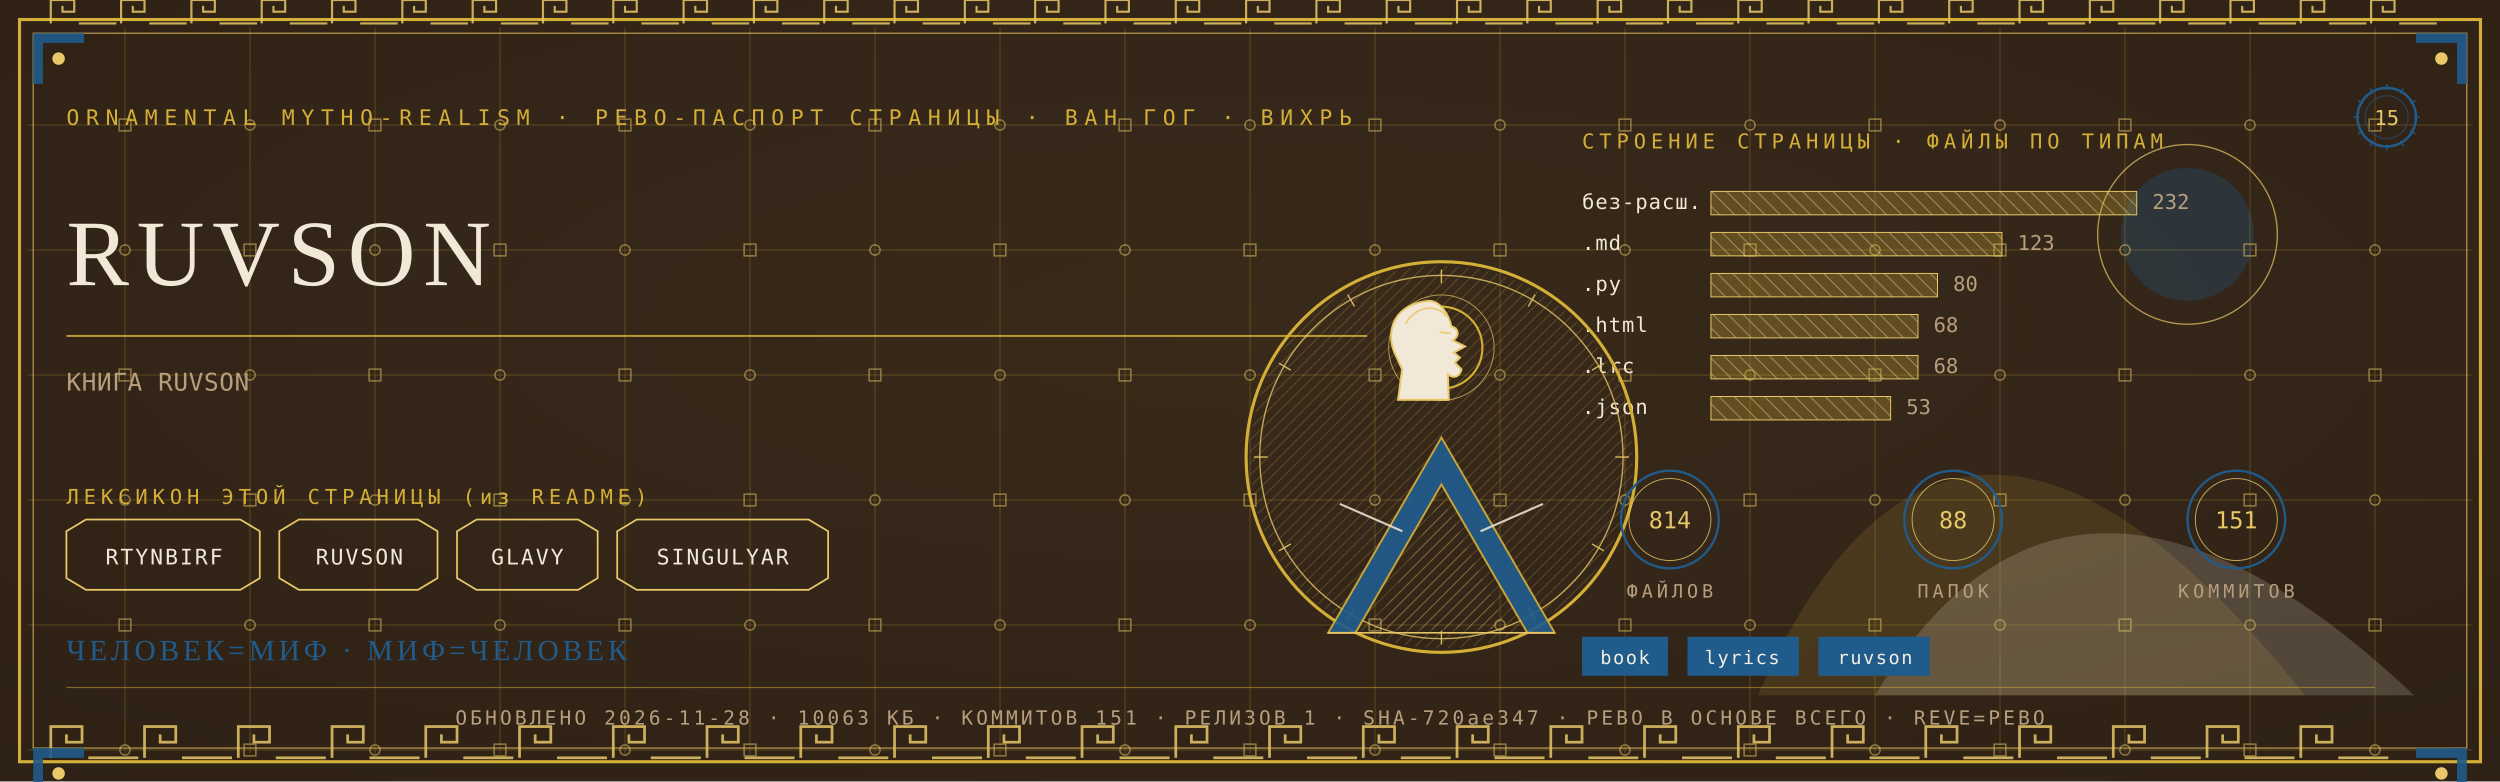
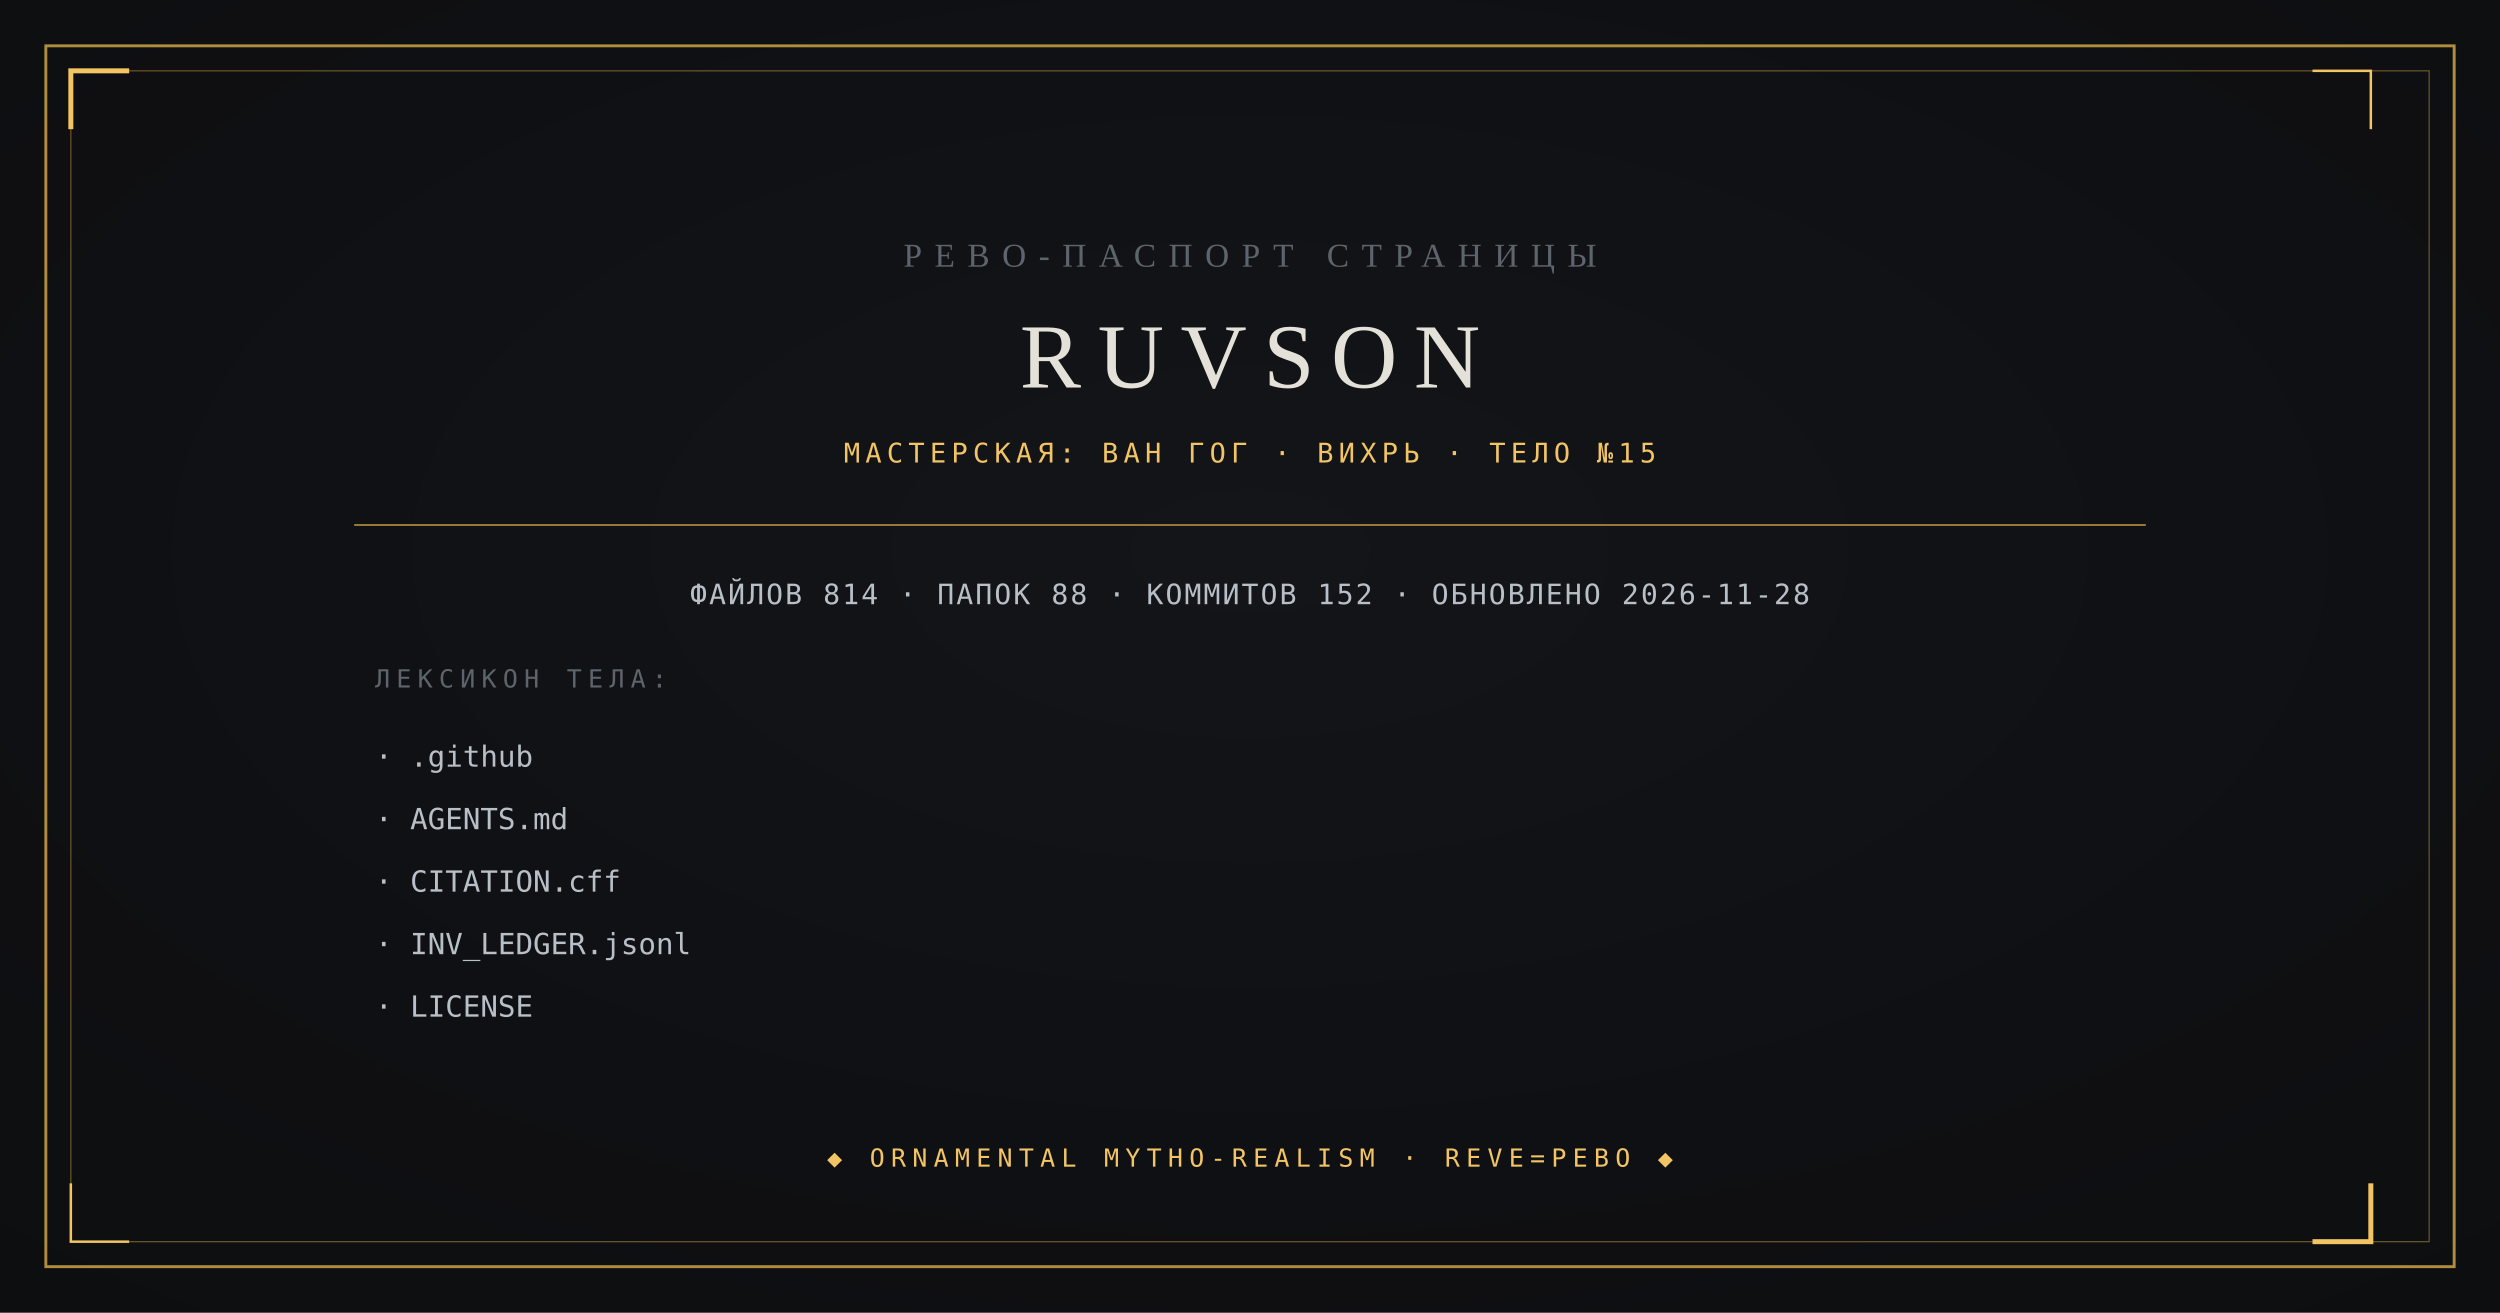
- <svg xmlns="http://www.w3.org/2000/svg" viewBox="0 0 1280 400" width="1280" height="400">
-   <defs>
-     <radialGradient id="rp15" cx="0.5" cy="0.42" r="1.1">
-       <stop offset="0" stop-color="#3A2A1B" />
-       <stop offset="1" stop-color="#2A1D12" />
-     </radialGradient>
-     <pattern id="hatchm" width="4.2" height="4.2" patternUnits="userSpaceOnUse" patternTransform="rotate(45)">
-       <rect width="4.2" height="4.2" fill="none" />
-       <line x1="0" y1="0" x2="0" y2="4.2" stroke="#E8C868" stroke-width="0.5" />
-     </pattern>
-     <pattern id="hatchv" width="5.5" height="5.5" patternUnits="userSpaceOnUse" patternTransform="rotate(-45)">
-       <rect width="5.5" height="5.5" fill="none" />
-       <line x1="0" y1="0" x2="0" y2="5.5" stroke="#F1E8D8" stroke-width="0.5" />
-     </pattern>
-   </defs>
-   <rect width="1280" height="400" fill="#2A1D12" />
-   <rect width="1280" height="400" fill="url(#rp15)" opacity="0.94" />
-   <path d="M 900 356 Q 1000 130 1180 356 Z" fill="#D4AF37" opacity="0.14" />
-   <path d="M 960 356 Q 1060 190 1236 356 Z" fill="#F1E8D8" opacity="0.18" />
-   <circle cx="1120" cy="120" r="34" fill="#1F5B8B" opacity="0.30" />
-   <circle cx="1120" cy="120" r="46" fill="none" stroke="#E8C868" stroke-width="0.7" opacity="0.7" />
-   <g stroke="#D4AF37" stroke-width="0.45" opacity="0.30">
-     <line x1="64" y1="14" x2="64" y2="386" />
-     <line x1="128" y1="14" x2="128" y2="386" />
-     <line x1="192" y1="14" x2="192" y2="386" />
-     <line x1="256" y1="14" x2="256" y2="386" />
-     <line x1="320" y1="14" x2="320" y2="386" />
-     <line x1="384" y1="14" x2="384" y2="386" />
-     <line x1="448" y1="14" x2="448" y2="386" />
-     <line x1="512" y1="14" x2="512" y2="386" />
-     <line x1="576" y1="14" x2="576" y2="386" />
-     <line x1="640" y1="14" x2="640" y2="386" />
-     <line x1="704" y1="14" x2="704" y2="386" />
-     <line x1="768" y1="14" x2="768" y2="386" />
-     <line x1="832" y1="14" x2="832" y2="386" />
-     <line x1="896" y1="14" x2="896" y2="386" />
-     <line x1="960" y1="14" x2="960" y2="386" />
-     <line x1="1024" y1="14" x2="1024" y2="386" />
-     <line x1="1088" y1="14" x2="1088" y2="386" />
-     <line x1="1152" y1="14" x2="1152" y2="386" />
-     <line x1="1216" y1="14" x2="1216" y2="386" />
-     <line x1="14" y1="64" x2="1266" y2="64" />
-     <line x1="14" y1="128" x2="1266" y2="128" />
-     <line x1="14" y1="192" x2="1266" y2="192" />
-     <line x1="14" y1="256" x2="1266" y2="256" />
-     <line x1="14" y1="320" x2="1266" y2="320" />
-     <line x1="14" y1="384" x2="1266" y2="384" />
-   </g>
-   <g fill="none" stroke="#E8C868" stroke-width="0.8" opacity="0.5">
-     <rect x="61" y="61" width="6" height="6" />
-     <circle cx="64" cy="128" r="2.6" />
-     <rect x="61" y="189" width="6" height="6" />
-     <circle cx="64" cy="256" r="2.6" />
-     <rect x="61" y="317" width="6" height="6" />
-     <circle cx="64" cy="384" r="2.6" />
-     <circle cx="128" cy="64" r="2.6" />
-     <rect x="125" y="125" width="6" height="6" />
-     <circle cx="128" cy="192" r="2.6" />
-     <rect x="125" y="253" width="6" height="6" />
-     <circle cx="128" cy="320" r="2.6" />
-     <rect x="125" y="381" width="6" height="6" />
-     <rect x="189" y="61" width="6" height="6" />
-     <circle cx="192" cy="128" r="2.6" />
-     <rect x="189" y="189" width="6" height="6" />
-     <circle cx="192" cy="256" r="2.6" />
-     <rect x="189" y="317" width="6" height="6" />
-     <circle cx="192" cy="384" r="2.6" />
-     <circle cx="256" cy="64" r="2.6" />
-     <rect x="253" y="125" width="6" height="6" />
-     <circle cx="256" cy="192" r="2.6" />
-     <rect x="253" y="253" width="6" height="6" />
-     <circle cx="256" cy="320" r="2.6" />
-     <rect x="253" y="381" width="6" height="6" />
-     <rect x="317" y="61" width="6" height="6" />
-     <circle cx="320" cy="128" r="2.6" />
-     <rect x="317" y="189" width="6" height="6" />
-     <circle cx="320" cy="256" r="2.6" />
-     <rect x="317" y="317" width="6" height="6" />
-     <circle cx="320" cy="384" r="2.6" />
-     <circle cx="384" cy="64" r="2.6" />
-     <rect x="381" y="125" width="6" height="6" />
-     <circle cx="384" cy="192" r="2.6" />
-     <rect x="381" y="253" width="6" height="6" />
-     <circle cx="384" cy="320" r="2.6" />
-     <rect x="381" y="381" width="6" height="6" />
-     <rect x="445" y="61" width="6" height="6" />
-     <circle cx="448" cy="128" r="2.6" />
-     <rect x="445" y="189" width="6" height="6" />
-     <circle cx="448" cy="256" r="2.6" />
-     <rect x="445" y="317" width="6" height="6" />
-     <circle cx="448" cy="384" r="2.6" />
-     <circle cx="512" cy="64" r="2.6" />
-     <rect x="509" y="125" width="6" height="6" />
-     <circle cx="512" cy="192" r="2.6" />
-     <rect x="509" y="253" width="6" height="6" />
-     <circle cx="512" cy="320" r="2.6" />
-     <rect x="509" y="381" width="6" height="6" />
-     <rect x="573" y="61" width="6" height="6" />
-     <circle cx="576" cy="128" r="2.6" />
-     <rect x="573" y="189" width="6" height="6" />
-     <circle cx="576" cy="256" r="2.6" />
-     <rect x="573" y="317" width="6" height="6" />
-     <circle cx="576" cy="384" r="2.6" />
-     <circle cx="640" cy="64" r="2.6" />
-     <rect x="637" y="125" width="6" height="6" />
-     <circle cx="640" cy="192" r="2.6" />
-     <rect x="637" y="253" width="6" height="6" />
-     <circle cx="640" cy="320" r="2.6" />
-     <rect x="637" y="381" width="6" height="6" />
-     <rect x="701" y="61" width="6" height="6" />
-     <circle cx="704" cy="128" r="2.6" />
-     <rect x="701" y="189" width="6" height="6" />
-     <circle cx="704" cy="256" r="2.6" />
-     <rect x="701" y="317" width="6" height="6" />
-     <circle cx="704" cy="384" r="2.6" />
-     <circle cx="768" cy="64" r="2.6" />
-     <rect x="765" y="125" width="6" height="6" />
-     <circle cx="768" cy="192" r="2.6" />
-     <rect x="765" y="253" width="6" height="6" />
-     <circle cx="768" cy="320" r="2.6" />
-     <rect x="765" y="381" width="6" height="6" />
-     <rect x="829" y="61" width="6" height="6" />
-     <circle cx="832" cy="128" r="2.6" />
-     <rect x="829" y="189" width="6" height="6" />
-     <circle cx="832" cy="256" r="2.6" />
-     <rect x="829" y="317" width="6" height="6" />
-     <circle cx="832" cy="384" r="2.6" />
-     <circle cx="896" cy="64" r="2.6" />
-     <rect x="893" y="125" width="6" height="6" />
-     <circle cx="896" cy="192" r="2.6" />
-     <rect x="893" y="253" width="6" height="6" />
-     <circle cx="896" cy="320" r="2.6" />
-     <rect x="893" y="381" width="6" height="6" />
-     <rect x="957" y="61" width="6" height="6" />
-     <circle cx="960" cy="128" r="2.6" />
-     <rect x="957" y="189" width="6" height="6" />
-     <circle cx="960" cy="256" r="2.6" />
-     <rect x="957" y="317" width="6" height="6" />
-     <circle cx="960" cy="384" r="2.6" />
-     <circle cx="1024" cy="64" r="2.6" />
-     <rect x="1021" y="125" width="6" height="6" />
-     <circle cx="1024" cy="192" r="2.6" />
-     <rect x="1021" y="253" width="6" height="6" />
-     <circle cx="1024" cy="320" r="2.6" />
-     <rect x="1021" y="381" width="6" height="6" />
-     <rect x="1085" y="61" width="6" height="6" />
-     <circle cx="1088" cy="128" r="2.6" />
-     <rect x="1085" y="189" width="6" height="6" />
-     <circle cx="1088" cy="256" r="2.6" />
-     <rect x="1085" y="317" width="6" height="6" />
-     <circle cx="1088" cy="384" r="2.6" />
-     <circle cx="1152" cy="64" r="2.6" />
-     <rect x="1149" y="125" width="6" height="6" />
-     <circle cx="1152" cy="192" r="2.6" />
-     <rect x="1149" y="253" width="6" height="6" />
-     <circle cx="1152" cy="320" r="2.6" />
-     <rect x="1149" y="381" width="6" height="6" />
-     <rect x="1213" y="61" width="6" height="6" />
-     <circle cx="1216" cy="128" r="2.6" />
-     <rect x="1213" y="189" width="6" height="6" />
-     <circle cx="1216" cy="256" r="2.6" />
-     <rect x="1213" y="317" width="6" height="6" />
-     <circle cx="1216" cy="384" r="2.6" />
-   </g>
-   <rect x="10" y="10" width="1260" height="380" fill="none" stroke="#D4AF37" stroke-width="1.6" />
-   <rect x="17" y="17" width="1246" height="366" fill="none" stroke="#E8C868" stroke-width="0.6" opacity="0.75" />
-   <g fill="none" stroke="#E8C868" stroke-width="1.4" opacity="0.85">
-     <path d="M 26 388 L 26 372 L 42 372 L 42 380.0 L 34.0 380.0 L 34.0 376.0" />
-     <line x1="45.2" y1="388" x2="70.8" y2="388" />
-     <path d="M 74 388 L 74 372 L 90 372 L 90 380.0 L 82.0 380.0 L 82.0 376.0" />
-     <line x1="93.2" y1="388" x2="118.8" y2="388" />
-     <path d="M 122 388 L 122 372 L 138 372 L 138 380.0 L 130.0 380.0 L 130.0 376.0" />
-     <line x1="141.2" y1="388" x2="166.8" y2="388" />
-     <path d="M 170 388 L 170 372 L 186 372 L 186 380.0 L 178.0 380.0 L 178.0 376.0" />
-     <line x1="189.2" y1="388" x2="214.8" y2="388" />
-     <path d="M 218 388 L 218 372 L 234 372 L 234 380.0 L 226.0 380.0 L 226.0 376.0" />
-     <line x1="237.2" y1="388" x2="262.8" y2="388" />
-     <path d="M 266 388 L 266 372 L 282 372 L 282 380.0 L 274.0 380.0 L 274.0 376.0" />
-     <line x1="285.2" y1="388" x2="310.8" y2="388" />
-     <path d="M 314 388 L 314 372 L 330 372 L 330 380.0 L 322.0 380.0 L 322.0 376.0" />
-     <line x1="333.2" y1="388" x2="358.8" y2="388" />
-     <path d="M 362 388 L 362 372 L 378 372 L 378 380.0 L 370.0 380.0 L 370.0 376.0" />
-     <line x1="381.2" y1="388" x2="406.8" y2="388" />
-     <path d="M 410 388 L 410 372 L 426 372 L 426 380.0 L 418.0 380.0 L 418.0 376.0" />
-     <line x1="429.2" y1="388" x2="454.8" y2="388" />
-     <path d="M 458 388 L 458 372 L 474 372 L 474 380.0 L 466.0 380.0 L 466.0 376.0" />
-     <line x1="477.2" y1="388" x2="502.8" y2="388" />
-     <path d="M 506 388 L 506 372 L 522 372 L 522 380.0 L 514.0 380.0 L 514.0 376.0" />
-     <line x1="525.2" y1="388" x2="550.8" y2="388" />
-     <path d="M 554 388 L 554 372 L 570 372 L 570 380.0 L 562.0 380.0 L 562.0 376.0" />
-     <line x1="573.2" y1="388" x2="598.8" y2="388" />
-     <path d="M 602 388 L 602 372 L 618 372 L 618 380.0 L 610.0 380.0 L 610.0 376.0" />
-     <line x1="621.2" y1="388" x2="646.8" y2="388" />
-     <path d="M 650 388 L 650 372 L 666 372 L 666 380.0 L 658.0 380.0 L 658.0 376.0" />
-     <line x1="669.2" y1="388" x2="694.8" y2="388" />
-     <path d="M 698 388 L 698 372 L 714 372 L 714 380.0 L 706.0 380.0 L 706.0 376.0" />
-     <line x1="717.2" y1="388" x2="742.8" y2="388" />
-     <path d="M 746 388 L 746 372 L 762 372 L 762 380.0 L 754.0 380.0 L 754.0 376.0" />
-     <line x1="765.2" y1="388" x2="790.8" y2="388" />
-     <path d="M 794 388 L 794 372 L 810 372 L 810 380.0 L 802.0 380.0 L 802.0 376.0" />
-     <line x1="813.2" y1="388" x2="838.8" y2="388" />
-     <path d="M 842 388 L 842 372 L 858 372 L 858 380.0 L 850.0 380.0 L 850.0 376.0" />
-     <line x1="861.2" y1="388" x2="886.8" y2="388" />
-     <path d="M 890 388 L 890 372 L 906 372 L 906 380.0 L 898.0 380.0 L 898.0 376.0" />
-     <line x1="909.2" y1="388" x2="934.8" y2="388" />
-     <path d="M 938 388 L 938 372 L 954 372 L 954 380.0 L 946.0 380.0 L 946.0 376.0" />
-     <line x1="957.2" y1="388" x2="982.8" y2="388" />
-     <path d="M 986 388 L 986 372 L 1002 372 L 1002 380.0 L 994.0 380.0 L 994.0 376.0" />
-     <line x1="1005.2" y1="388" x2="1030.8" y2="388" />
-     <path d="M 1034 388 L 1034 372 L 1050 372 L 1050 380.0 L 1042.0 380.0 L 1042.0 376.0" />
-     <line x1="1053.2" y1="388" x2="1078.8" y2="388" />
-     <path d="M 1082 388 L 1082 372 L 1098 372 L 1098 380.0 L 1090.0 380.0 L 1090.0 376.0" />
-     <line x1="1101.2" y1="388" x2="1126.8" y2="388" />
-     <path d="M 1130 388 L 1130 372 L 1146 372 L 1146 380.0 L 1138.0 380.0 L 1138.0 376.0" />
-     <line x1="1149.2" y1="388" x2="1174.8" y2="388" />
-     <path d="M 1178 388 L 1178 372 L 1194 372 L 1194 380.0 L 1186.0 380.0 L 1186.0 376.0" />
-     <line x1="1197.2" y1="388" x2="1222.8" y2="388" />
-   </g>
-   <g fill="none" stroke="#E8C868" stroke-width="1.1" opacity="0.85">
-     <path d="M 26 12 L 26 0 L 38 0 L 38 6.0 L 32.0 6.0 L 32.0 3.0" />
-     <line x1="40.4" y1="12" x2="59.6" y2="12" />
-     <path d="M 62 12 L 62 0 L 74 0 L 74 6.0 L 68.0 6.0 L 68.0 3.0" />
-     <line x1="76.4" y1="12" x2="95.6" y2="12" />
-     <path d="M 98 12 L 98 0 L 110 0 L 110 6.0 L 104.0 6.0 L 104.0 3.0" />
-     <line x1="112.4" y1="12" x2="131.6" y2="12" />
-     <path d="M 134 12 L 134 0 L 146 0 L 146 6.0 L 140.0 6.0 L 140.0 3.0" />
-     <line x1="148.4" y1="12" x2="167.6" y2="12" />
-     <path d="M 170 12 L 170 0 L 182 0 L 182 6.0 L 176.0 6.0 L 176.0 3.0" />
-     <line x1="184.4" y1="12" x2="203.6" y2="12" />
-     <path d="M 206 12 L 206 0 L 218 0 L 218 6.0 L 212.0 6.0 L 212.0 3.0" />
-     <line x1="220.4" y1="12" x2="239.6" y2="12" />
-     <path d="M 242 12 L 242 0 L 254 0 L 254 6.0 L 248.0 6.0 L 248.0 3.0" />
-     <line x1="256.4" y1="12" x2="275.6" y2="12" />
-     <path d="M 278 12 L 278 0 L 290 0 L 290 6.0 L 284.0 6.0 L 284.0 3.0" />
-     <line x1="292.4" y1="12" x2="311.6" y2="12" />
-     <path d="M 314 12 L 314 0 L 326 0 L 326 6.0 L 320.0 6.0 L 320.0 3.0" />
-     <line x1="328.4" y1="12" x2="347.6" y2="12" />
-     <path d="M 350 12 L 350 0 L 362 0 L 362 6.0 L 356.0 6.0 L 356.0 3.0" />
-     <line x1="364.4" y1="12" x2="383.6" y2="12" />
-     <path d="M 386 12 L 386 0 L 398 0 L 398 6.0 L 392.0 6.0 L 392.0 3.0" />
-     <line x1="400.4" y1="12" x2="419.6" y2="12" />
-     <path d="M 422 12 L 422 0 L 434 0 L 434 6.0 L 428.0 6.0 L 428.0 3.0" />
-     <line x1="436.4" y1="12" x2="455.6" y2="12" />
-     <path d="M 458 12 L 458 0 L 470 0 L 470 6.0 L 464.0 6.0 L 464.0 3.0" />
-     <line x1="472.4" y1="12" x2="491.6" y2="12" />
-     <path d="M 494 12 L 494 0 L 506 0 L 506 6.0 L 500.0 6.0 L 500.0 3.0" />
-     <line x1="508.4" y1="12" x2="527.6" y2="12" />
-     <path d="M 530 12 L 530 0 L 542 0 L 542 6.0 L 536.0 6.0 L 536.0 3.0" />
-     <line x1="544.4" y1="12" x2="563.6" y2="12" />
-     <path d="M 566 12 L 566 0 L 578 0 L 578 6.0 L 572.0 6.0 L 572.0 3.0" />
-     <line x1="580.4" y1="12" x2="599.6" y2="12" />
-     <path d="M 602 12 L 602 0 L 614 0 L 614 6.0 L 608.0 6.0 L 608.0 3.0" />
-     <line x1="616.4" y1="12" x2="635.6" y2="12" />
-     <path d="M 638 12 L 638 0 L 650 0 L 650 6.0 L 644.0 6.0 L 644.0 3.0" />
-     <line x1="652.4" y1="12" x2="671.6" y2="12" />
-     <path d="M 674 12 L 674 0 L 686 0 L 686 6.0 L 680.0 6.0 L 680.0 3.0" />
-     <line x1="688.4" y1="12" x2="707.6" y2="12" />
-     <path d="M 710 12 L 710 0 L 722 0 L 722 6.0 L 716.0 6.0 L 716.0 3.0" />
-     <line x1="724.4" y1="12" x2="743.6" y2="12" />
-     <path d="M 746 12 L 746 0 L 758 0 L 758 6.0 L 752.0 6.0 L 752.0 3.0" />
-     <line x1="760.4" y1="12" x2="779.6" y2="12" />
-     <path d="M 782 12 L 782 0 L 794 0 L 794 6.0 L 788.0 6.0 L 788.0 3.0" />
-     <line x1="796.4" y1="12" x2="815.6" y2="12" />
-     <path d="M 818 12 L 818 0 L 830 0 L 830 6.0 L 824.0 6.0 L 824.0 3.0" />
-     <line x1="832.4" y1="12" x2="851.6" y2="12" />
-     <path d="M 854 12 L 854 0 L 866 0 L 866 6.0 L 860.0 6.0 L 860.0 3.0" />
-     <line x1="868.4" y1="12" x2="887.6" y2="12" />
-     <path d="M 890 12 L 890 0 L 902 0 L 902 6.0 L 896.0 6.0 L 896.0 3.0" />
-     <line x1="904.4" y1="12" x2="923.6" y2="12" />
-     <path d="M 926 12 L 926 0 L 938 0 L 938 6.0 L 932.0 6.0 L 932.0 3.0" />
-     <line x1="940.4" y1="12" x2="959.6" y2="12" />
-     <path d="M 962 12 L 962 0 L 974 0 L 974 6.0 L 968.0 6.0 L 968.0 3.0" />
-     <line x1="976.4" y1="12" x2="995.6" y2="12" />
-     <path d="M 998 12 L 998 0 L 1010 0 L 1010 6.0 L 1004.0 6.0 L 1004.0 3.0" />
-     <line x1="1012.4" y1="12" x2="1031.6" y2="12" />
-     <path d="M 1034 12 L 1034 0 L 1046 0 L 1046 6.0 L 1040.0 6.0 L 1040.0 3.0" />
-     <line x1="1048.4" y1="12" x2="1067.6" y2="12" />
-     <path d="M 1070 12 L 1070 0 L 1082 0 L 1082 6.0 L 1076.0 6.0 L 1076.0 3.0" />
-     <line x1="1084.4" y1="12" x2="1103.6" y2="12" />
-     <path d="M 1106 12 L 1106 0 L 1118 0 L 1118 6.0 L 1112.0 6.0 L 1112.0 3.0" />
-     <line x1="1120.4" y1="12" x2="1139.6" y2="12" />
-     <path d="M 1142 12 L 1142 0 L 1154 0 L 1154 6.0 L 1148.0 6.0 L 1148.0 3.0" />
-     <line x1="1156.4" y1="12" x2="1175.6" y2="12" />
-     <path d="M 1178 12 L 1178 0 L 1190 0 L 1190 6.0 L 1184.0 6.0 L 1184.0 3.0" />
-     <line x1="1192.4" y1="12" x2="1211.6" y2="12" />
-     <path d="M 1214 12 L 1214 0 L 1226 0 L 1226 6.0 L 1220.0 6.0 L 1220.0 3.0" />
-     <line x1="1228.4" y1="12" x2="1247.6" y2="12" />
-   </g>
-   <g transform="translate(17,17) scale(1,1)">
-     <path d="M 0 0 L 26 0 L 26 5 L 5 5 L 5 26 L 0 26 Z" fill="#1F5B8B" opacity="0.9" />
-     <circle cx="13" cy="13" r="3.2" fill="#E8C868" />
-   </g>
-   <g transform="translate(1263,17) scale(-1,1)">
-     <path d="M 0 0 L 26 0 L 26 5 L 5 5 L 5 26 L 0 26 Z" fill="#1F5B8B" opacity="0.9" />
-     <circle cx="13" cy="13" r="3.2" fill="#E8C868" />
-   </g>
-   <g transform="translate(17,383) scale(1,1)">
-     <path d="M 0 0 L 26 0 L 26 5 L 5 5 L 5 26 L 0 26 Z" fill="#1F5B8B" opacity="0.9" />
-     <circle cx="13" cy="13" r="3.2" fill="#E8C868" />
-   </g>
-   <g transform="translate(1263,383) scale(-1,1)">
-     <path d="M 0 0 L 26 0 L 26 5 L 5 5 L 5 26 L 0 26 Z" fill="#1F5B8B" opacity="0.9" />
-     <circle cx="13" cy="13" r="3.2" fill="#E8C868" />
-   </g>
-   <text x="34" y="64" font-family="'Cascadia Mono', ui-monospace, Consolas, monospace" font-size="11" fill="#D4AF37" letter-spacing="3.4">ORNAMENTAL MYTHO-REALISM · РЕВО-ПАСПОРТ СТРАНИЦЫ · ВАН ГОГ · ВИХРЬ</text>
-   <g transform="translate(1222,60)">
-     <circle r="15" fill="none" stroke="#1F5B8B" stroke-width="1.3" />
-     <circle r="11" fill="none" stroke="#1F5B8B" stroke-width="0.55" opacity="0.6" />
-     <text y="4" text-anchor="middle" font-family="'Cascadia Mono', ui-monospace, Consolas, monospace" font-size="10.5" fill="#E8C868">15</text>
-     <g stroke="#1F5B8B" stroke-width="0.7">
-       <line x1="0" y1="-17" x2="0" y2="-14" transform="rotate(0)" />
-       <line x1="0" y1="-17" x2="0" y2="-14" transform="rotate(30)" />
-       <line x1="0" y1="-17" x2="0" y2="-14" transform="rotate(60)" />
-       <line x1="0" y1="-17" x2="0" y2="-14" transform="rotate(90)" />
-       <line x1="0" y1="-17" x2="0" y2="-14" transform="rotate(120)" />
-       <line x1="0" y1="-17" x2="0" y2="-14" transform="rotate(150)" />
-       <line x1="0" y1="-17" x2="0" y2="-14" transform="rotate(180)" />
-       <line x1="0" y1="-17" x2="0" y2="-14" transform="rotate(210)" />
-       <line x1="0" y1="-17" x2="0" y2="-14" transform="rotate(240)" />
-       <line x1="0" y1="-17" x2="0" y2="-14" transform="rotate(270)" />
-       <line x1="0" y1="-17" x2="0" y2="-14" transform="rotate(300)" />
-       <line x1="0" y1="-17" x2="0" y2="-14" transform="rotate(330)" />
-     </g>
-   </g>
-   <text x="34" y="146" font-family="Georgia, 'Times New Roman', serif" font-size="48.0" fill="#F1E8D8" letter-spacing="4">RUVSON</text>
-   <line x1="34" y1="172" x2="700" y2="172" stroke="#D4AF37" stroke-width="1" opacity="0.85" />
-   <text x="34" y="200" font-family="'Cascadia Mono', ui-monospace, Consolas, monospace" font-size="12.5" fill="#B79F7E" letter-spacing="0.3">КНИГА RUVSON</text>
-   <text x="34" y="258" font-family="'Cascadia Mono', ui-monospace, Consolas, monospace" font-size="10.5" fill="#D4AF37" letter-spacing="2.5">ЛЕКСИКОН ЭТОЙ СТРАНИЦЫ (из README)</text>
-   <path d="M 34 272 L 44 266 L 123 266 L 133 272 L 133 296 L 123 302 L 44 302 L 34 296 Z" fill="none" stroke="#E8C868" stroke-width="0.9" />
-   <text x="84" y="289" text-anchor="middle" font-family="'Cascadia Mono', ui-monospace, Consolas, monospace" font-size="11" fill="#F1E8D8" letter-spacing="1">RTYNBIRF</text>
-   <path d="M 143 272 L 153 266 L 214 266 L 224 272 L 224 296 L 214 302 L 153 302 L 143 296 Z" fill="none" stroke="#E8C868" stroke-width="0.9" />
-   <text x="184" y="289" text-anchor="middle" font-family="'Cascadia Mono', ui-monospace, Consolas, monospace" font-size="11" fill="#F1E8D8" letter-spacing="1">RUVSON</text>
-   <path d="M 234 272 L 244 266 L 296 266 L 306 272 L 306 296 L 296 302 L 244 302 L 234 296 Z" fill="none" stroke="#E8C868" stroke-width="0.9" />
-   <text x="270" y="289" text-anchor="middle" font-family="'Cascadia Mono', ui-monospace, Consolas, monospace" font-size="11" fill="#F1E8D8" letter-spacing="1">GLAVY</text>
-   <path d="M 316 272 L 326 266 L 414 266 L 424 272 L 424 296 L 414 302 L 326 302 L 316 296 Z" fill="none" stroke="#E8C868" stroke-width="0.9" />
-   <text x="370" y="289" text-anchor="middle" font-family="'Cascadia Mono', ui-monospace, Consolas, monospace" font-size="11" fill="#F1E8D8" letter-spacing="1">SINGULYAR</text>
-   <text x="810" y="76" font-family="'Cascadia Mono', ui-monospace, Consolas, monospace" font-size="10.5" fill="#D4AF37" letter-spacing="2.5">СТРОЕНИЕ СТРАНИЦЫ · ФАЙЛЫ ПО ТИПАМ</text>
-   <text x="810" y="107" font-family="'Cascadia Mono', ui-monospace, Consolas, monospace" font-size="10.5" fill="#F1E8D8" letter-spacing="0.5">без-расш.</text>
-   <rect x="876" y="98" width="218" height="12" fill="url(#hatchv)" opacity="0.9" />
-   <rect x="876" y="98" width="218" height="12" fill="#D4AF37" opacity="0.28" />
-   <rect x="876" y="98" width="218" height="12" fill="none" stroke="#E8C868" stroke-width="0.5" />
-   <text x="1102" y="107" font-family="'Cascadia Mono', ui-monospace, Consolas, monospace" font-size="10.5" fill="#B79F7E">232</text>
-   <text x="810" y="128" font-family="'Cascadia Mono', ui-monospace, Consolas, monospace" font-size="10.5" fill="#F1E8D8" letter-spacing="0.5">.md</text>
-   <rect x="876" y="119" width="149" height="12" fill="url(#hatchv)" opacity="0.9" />
-   <rect x="876" y="119" width="149" height="12" fill="#D4AF37" opacity="0.28" />
-   <rect x="876" y="119" width="149" height="12" fill="none" stroke="#E8C868" stroke-width="0.5" />
-   <text x="1033" y="128" font-family="'Cascadia Mono', ui-monospace, Consolas, monospace" font-size="10.5" fill="#B79F7E">123</text>
-   <text x="810" y="149" font-family="'Cascadia Mono', ui-monospace, Consolas, monospace" font-size="10.5" fill="#F1E8D8" letter-spacing="0.5">.py</text>
-   <rect x="876" y="140" width="116" height="12" fill="url(#hatchv)" opacity="0.9" />
-   <rect x="876" y="140" width="116" height="12" fill="#D4AF37" opacity="0.28" />
-   <rect x="876" y="140" width="116" height="12" fill="none" stroke="#E8C868" stroke-width="0.5" />
-   <text x="1000" y="149" font-family="'Cascadia Mono', ui-monospace, Consolas, monospace" font-size="10.5" fill="#B79F7E">80</text>
-   <text x="810" y="170" font-family="'Cascadia Mono', ui-monospace, Consolas, monospace" font-size="10.5" fill="#F1E8D8" letter-spacing="0.5">.html</text>
-   <rect x="876" y="161" width="106" height="12" fill="url(#hatchv)" opacity="0.9" />
-   <rect x="876" y="161" width="106" height="12" fill="#D4AF37" opacity="0.28" />
-   <rect x="876" y="161" width="106" height="12" fill="none" stroke="#E8C868" stroke-width="0.5" />
-   <text x="990" y="170" font-family="'Cascadia Mono', ui-monospace, Consolas, monospace" font-size="10.5" fill="#B79F7E">68</text>
-   <text x="810" y="191" font-family="'Cascadia Mono', ui-monospace, Consolas, monospace" font-size="10.5" fill="#F1E8D8" letter-spacing="0.5">.lrc</text>
-   <rect x="876" y="182" width="106" height="12" fill="url(#hatchv)" opacity="0.9" />
-   <rect x="876" y="182" width="106" height="12" fill="#D4AF37" opacity="0.28" />
-   <rect x="876" y="182" width="106" height="12" fill="none" stroke="#E8C868" stroke-width="0.5" />
-   <text x="990" y="191" font-family="'Cascadia Mono', ui-monospace, Consolas, monospace" font-size="10.5" fill="#B79F7E">68</text>
-   <text x="810" y="212" font-family="'Cascadia Mono', ui-monospace, Consolas, monospace" font-size="10.5" fill="#F1E8D8" letter-spacing="0.5">.json</text>
-   <rect x="876" y="203" width="92" height="12" fill="url(#hatchv)" opacity="0.9" />
-   <rect x="876" y="203" width="92" height="12" fill="#D4AF37" opacity="0.28" />
-   <rect x="876" y="203" width="92" height="12" fill="none" stroke="#E8C868" stroke-width="0.5" />
-   <text x="976" y="212" font-family="'Cascadia Mono', ui-monospace, Consolas, monospace" font-size="10.5" fill="#B79F7E">53</text>
-   <g transform="translate(738,234)">
-     <circle r="100" fill="none" stroke="#D4AF37" stroke-width="1.6" />
-     <circle r="93" fill="none" stroke="#E8C868" stroke-width="0.7" opacity="0.8" />
-     <circle r="98" fill="url(#hatchm)" opacity="0.4" />
-     <g stroke="#E8C868" stroke-width="0.7" opacity="0.9">
-       <line x1="0" y1="-96" x2="0" y2="-89" transform="rotate(0)" />
-       <line x1="0" y1="-96" x2="0" y2="-89" transform="rotate(30)" />
-       <line x1="0" y1="-96" x2="0" y2="-89" transform="rotate(60)" />
-       <line x1="0" y1="-96" x2="0" y2="-89" transform="rotate(90)" />
-       <line x1="0" y1="-96" x2="0" y2="-89" transform="rotate(120)" />
-       <line x1="0" y1="-96" x2="0" y2="-89" transform="rotate(150)" />
-       <line x1="0" y1="-96" x2="0" y2="-89" transform="rotate(180)" />
-       <line x1="0" y1="-96" x2="0" y2="-89" transform="rotate(210)" />
-       <line x1="0" y1="-96" x2="0" y2="-89" transform="rotate(240)" />
-       <line x1="0" y1="-96" x2="0" y2="-89" transform="rotate(270)" />
-       <line x1="0" y1="-96" x2="0" y2="-89" transform="rotate(300)" />
-       <line x1="0" y1="-96" x2="0" y2="-89" transform="rotate(330)" />
-     </g>
-     <circle cy="-56" r="21" fill="none" stroke="#D4AF37" stroke-width="1.1" />
-     <circle cy="-56" r="27" fill="none" stroke="#E8C868" stroke-width="0.5" opacity="0.7" />
-     <path d="M -6.0 -80.0 C -23.5 -78.7 -28.7 -65.7 -24.3 -54.0 L -20.1 -44.9 L -22.2 -29.3 L 3.8 -29.3 L 3.3 -42.3 C 6.9 -39.7 9.5 -41.5 10.3 -44.9 L 6.9 -48.3 L 9.5 -50.9 L 6.4 -53.5 L 12.1 -56.6 L 5.9 -59.7 C 9.5 -62.3 9.0 -65.7 5.1 -67.0 C 3.8 -72.7 -0.1 -79.5 -6.0 -80.0 Z" fill="#F1E8D8" stroke="#E8C868" stroke-width="1.0" />
-     <g fill="none" stroke="#E8C868" stroke-width="0.8" opacity="0.95">
-       <path d="M -18.3 -68.3 C -13.1 -77.4 -2.7 -78.7 2.5 -72.2" />
-       <path d="M -0.9 -63.9 L 4.8 -63.4" />
-     </g>
-     <path d="M -58.0 90.0 L 0 -10.0 L 58.0 90.0 L 44.0 90.0 L 0 14.0 L -44.0 90.0 Z" fill="#1F5B8B" opacity="0.92" stroke="#D4AF37" stroke-width="1.0" />
-     <path d="M -34.0 88.0 L 0 20.0 L 34.0 88.0" fill="url(#hatchm)" opacity="0.5" stroke="none" />
-     <path d="M -58.0 90.0 L 58.0 90.0" fill="none" stroke="#E8C868" stroke-width="0.8" />
-     <path d="M -52.0 24.0 L -20.0 38.0" fill="none" stroke="#F1E8D8" stroke-width="1.1" opacity="0.85" />
-     <path d="M 52.0 24.0 L 20.0 38.0" fill="none" stroke="#F1E8D8" stroke-width="1.1" opacity="0.85" />
-   </g>
-   <g transform="translate(855,266)">
-     <circle r="25" fill="none" stroke="#1F5B8B" stroke-width="1.2" />
-     <circle r="21" fill="none" stroke="#E8C868" stroke-width="0.5" opacity="0.8" />
-     <text y="4.5" text-anchor="middle" font-family="'Cascadia Mono', ui-monospace, Consolas, monospace" font-size="12" fill="#E8C868">814</text>
-     <text y="40" text-anchor="middle" font-family="'Cascadia Mono', ui-monospace, Consolas, monospace" font-size="9.5" fill="#B79F7E" letter-spacing="2">ФАЙЛОВ</text>
-   </g>
-   <g transform="translate(1000,266)">
-     <circle r="25" fill="none" stroke="#1F5B8B" stroke-width="1.2" />
-     <circle r="21" fill="none" stroke="#E8C868" stroke-width="0.5" opacity="0.8" />
-     <text y="4.5" text-anchor="middle" font-family="'Cascadia Mono', ui-monospace, Consolas, monospace" font-size="12" fill="#E8C868">88</text>
-     <text y="40" text-anchor="middle" font-family="'Cascadia Mono', ui-monospace, Consolas, monospace" font-size="9.5" fill="#B79F7E" letter-spacing="2">ПАПОК</text>
-   </g>
-   <g transform="translate(1145,266)">
-     <circle r="25" fill="none" stroke="#1F5B8B" stroke-width="1.2" />
-     <circle r="21" fill="none" stroke="#E8C868" stroke-width="0.5" opacity="0.8" />
-     <text y="4.5" text-anchor="middle" font-family="'Cascadia Mono', ui-monospace, Consolas, monospace" font-size="12" fill="#E8C868">151</text>
-     <text y="40" text-anchor="middle" font-family="'Cascadia Mono', ui-monospace, Consolas, monospace" font-size="9.5" fill="#B79F7E" letter-spacing="2">КОММИТОВ</text>
-   </g>
-   <rect x="810" y="326" rx="0" width="44" height="20" fill="#1F5B8B" />
-   <text x="832" y="340" text-anchor="middle" font-family="'Cascadia Mono', ui-monospace, Consolas, monospace" font-size="9.5" fill="#F5EFE2" letter-spacing="0.8">book</text>
-   <rect x="864" y="326" rx="0" width="57" height="20" fill="#1F5B8B" />
-   <text x="892" y="340" text-anchor="middle" font-family="'Cascadia Mono', ui-monospace, Consolas, monospace" font-size="9.5" fill="#F5EFE2" letter-spacing="0.8">lyrics</text>
-   <rect x="931" y="326" rx="0" width="57" height="20" fill="#1F5B8B" />
-   <text x="960" y="340" text-anchor="middle" font-family="'Cascadia Mono', ui-monospace, Consolas, monospace" font-size="9.5" fill="#F5EFE2" letter-spacing="0.8">ruvson</text>
-   <text x="34" y="338" font-family="Georgia, 'Times New Roman', serif" font-size="15" fill="#1F5B8B" letter-spacing="2">ЧЕЛОВЕК=МИФ · МИФ=ЧЕЛОВЕК</text>
-   <line x1="34" y1="352" x2="1216" y2="352" stroke="#D4AF37" stroke-width="0.6" opacity="0.5" />
-   <text x="640" y="371" text-anchor="middle" font-family="'Cascadia Mono', ui-monospace, Consolas, monospace" font-size="10" fill="#B79F7E" letter-spacing="1.6">ОБНОВЛЕНО 2026-11-28 · 10063 КБ · КОММИТОВ 151 · РЕЛИЗОВ 1 · SHA-720ae347 · РЕВО В ОСНОВЕ ВСЕГО · REVE=РЕВО</text>
+ <svg xmlns="http://www.w3.org/2000/svg" viewBox="0 0 1200 630" width="1200" height="630">
+   <rect width="1200" height="630" fill="#0B0C0E" />
+   <radialGradient id="v" cx="0.5" cy="0.42" r="0.95">
+     <stop offset="0" stop-color="#14161A" />
+     <stop offset="1" stop-color="#0B0C0E" />
+   </radialGradient>
+   <rect width="1200" height="630" fill="url(#v)" opacity="0.9" />
+   <rect x="22" y="22" width="1156" height="586" fill="none" stroke="#B08D3E" stroke-width="1.4" />
+   <rect x="34" y="34" width="1132" height="562" fill="none" stroke="#B08D3E" stroke-width="0.6" opacity="0.55" />
+   <path d="M 34 62 L 34 34 L 62 34" fill="none" stroke="#F2C464" stroke-width="2.4" />
+   <path d="M 1138 568 L 1138 596 L 1110 596" fill="none" stroke="#F2C464" stroke-width="2.4" />
+   <path d="M 1138 62 L 1138 34 L 1110 34" fill="none" stroke="#F2C464" stroke-width="1.2" />
+   <path d="M 62 596 L 34 596 L 34 568" fill="none" stroke="#F2C464" stroke-width="1.2" />
+   <text x="600" y="128" text-anchor="middle" font-family="Georgia, 'Times New Roman', serif" font-size="16" fill="#5E646C" letter-spacing="6">РЕВО-ПАСПОРТ СТРАНИЦЫ</text>
+   <text x="600" y="186" text-anchor="middle" font-family="Georgia, 'Times New Roman', serif" font-size="44" fill="#E4E2D8" letter-spacing="8">RUVSON</text>
+   <text x="600" y="222" text-anchor="middle" font-family="ui-monospace, Consolas, monospace" font-size="13" fill="#F2C464" letter-spacing="2.5">МАСТЕРСКАЯ: ВАН ГОГ · ВИХРЬ · ТЕЛО №15</text>
+   <line x1="170" y1="252" x2="1030" y2="252" stroke="#B08D3E" stroke-width="0.8" />
+   <text x="600" y="290" text-anchor="middle" font-family="ui-monospace, Consolas, monospace" font-size="13.5" fill="#B9BFC7" letter-spacing="1">ФАЙЛОВ 814 · ПАПОК 88 · КОММИТОВ 152 · ОБНОВЛЕНО 2026-11-28</text>
+   <text x="180" y="330" font-family="ui-monospace, Consolas, monospace" font-size="12" fill="#5E646C" letter-spacing="3">ЛЕКСИКОН ТЕЛА:</text>
+   <text x="180" y="368" font-family="ui-monospace, Consolas, monospace" font-size="14" fill="#B9BFC7">· .github</text>
+   <text x="180" y="398" font-family="ui-monospace, Consolas, monospace" font-size="14" fill="#B9BFC7">· AGENTS.md</text>
+   <text x="180" y="428" font-family="ui-monospace, Consolas, monospace" font-size="14" fill="#B9BFC7">· CITATION.cff</text>
+   <text x="180" y="458" font-family="ui-monospace, Consolas, monospace" font-size="14" fill="#B9BFC7">· INV_LEDGER.jsonl</text>
+   <text x="180" y="488" font-family="ui-monospace, Consolas, monospace" font-size="14" fill="#B9BFC7">· LICENSE</text>
+   <text x="600" y="560" text-anchor="middle" font-family="ui-monospace, Consolas, monospace" font-size="12" fill="#F2C464" letter-spacing="3">◆ ORNAMENTAL MYTHO-REALISM · REVE=РЕВО ◆</text>
</svg>
